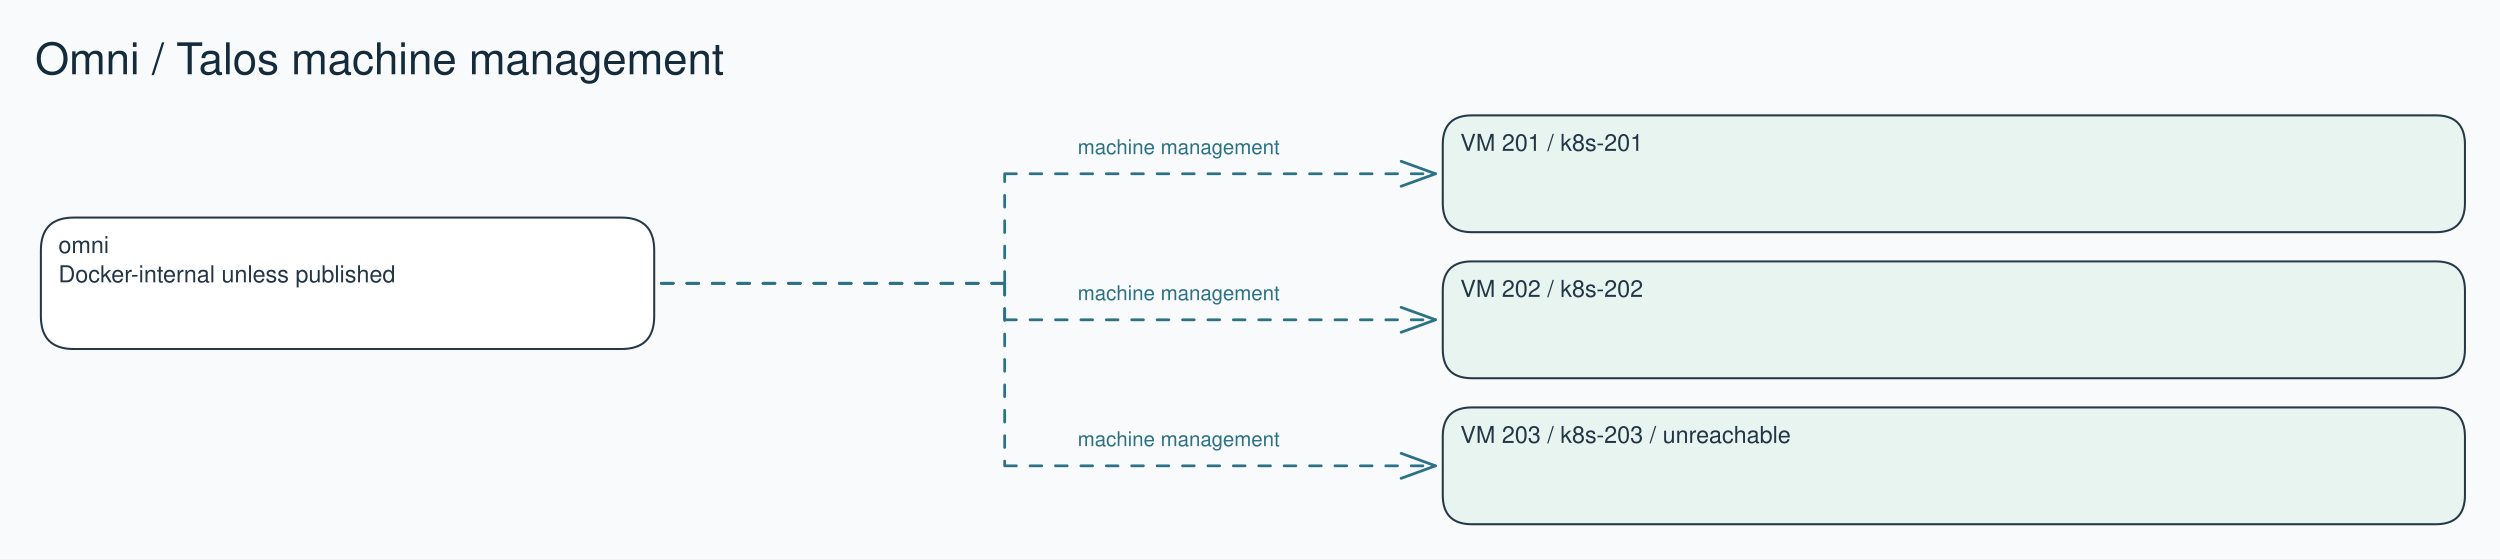
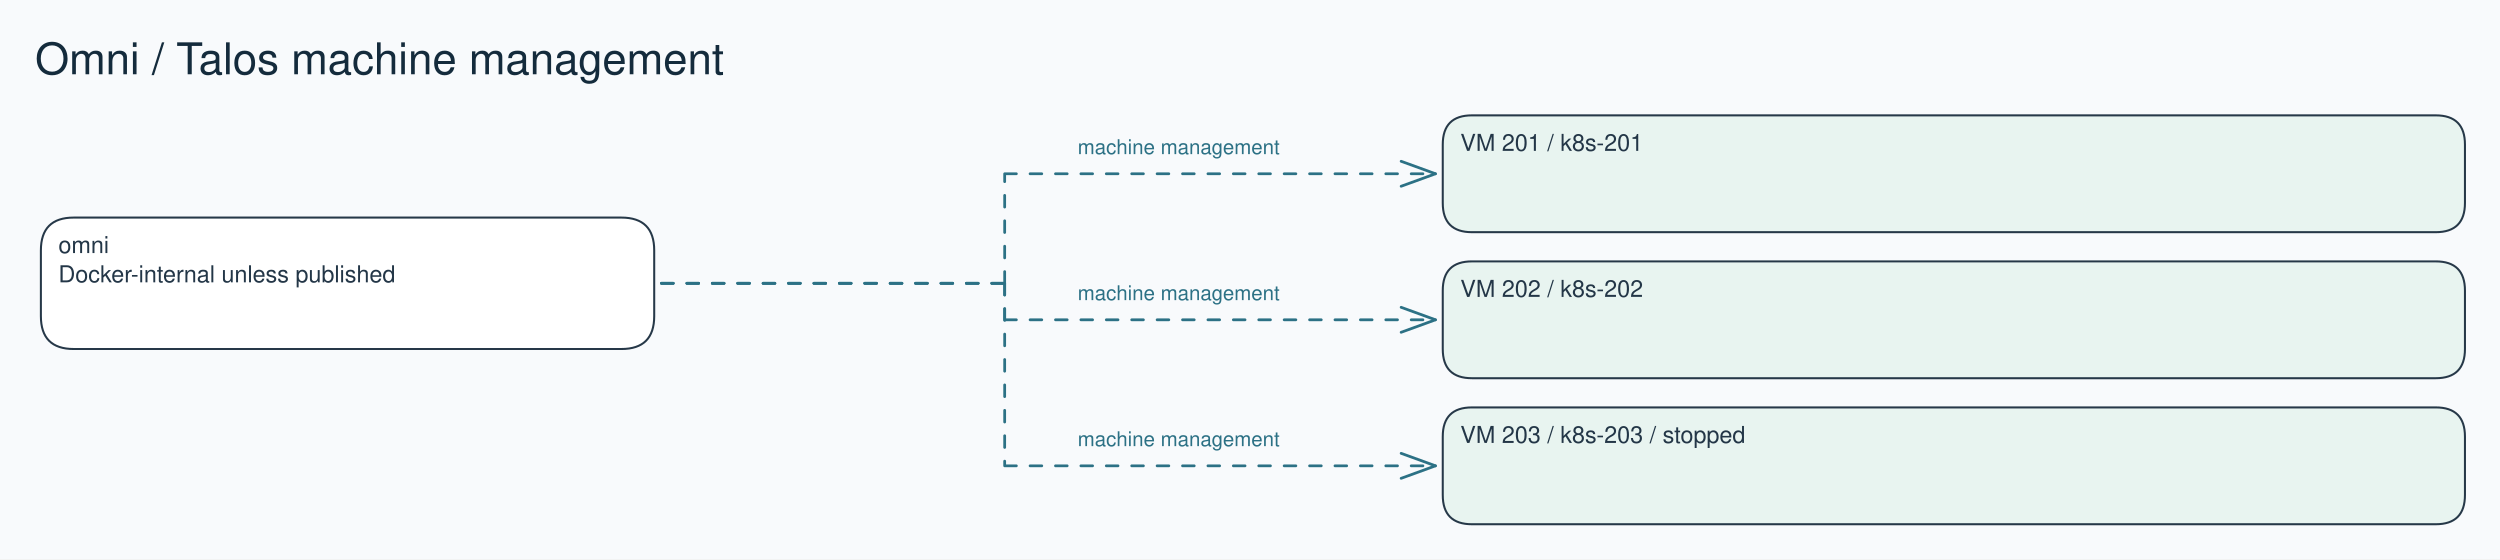
<svg xmlns="http://www.w3.org/2000/svg" version="1.1" viewBox="0 0 1712 383" width="1712" height="383">
  <defs>
    <style class="style-fonts">
      </style>
  </defs>
  <rect x="0" y="0" width="1712" height="383" fill="#f8fafc" />
  <g transform="translate(24 24) rotate(0 269.7 18.75)">
    <text x="0" y="26.851" font-family="Helvetica, sans-serif, Segoe UI Emoji" font-size="30px" fill="#142b3c" text-anchor="start" style="white-space: pre;" direction="ltr" dominant-baseline="alphabetic">Omni / Talos machine management</text>
  </g>
  <g stroke-linecap="round" transform="translate(28 149) rotate(0 210 45)">
    <path d="M22.5 0 C118.77 0, 215.03 0, 397.5 0 C412.5 0, 420 7.5, 420 22.5 C420 37.7, 420 52.9, 420 67.5 C420 82.5, 412.5 90, 397.5 90 C309.68 90, 221.87 90, 22.5 90 C7.5 90, 0 82.5, 0 67.5 C0 50.35, 0 33.21, 0 22.5 C0 7.5, 7.5 0, 22.5 0" stroke="none" stroke-width="0" fill="#ffffff" />
    <path d="M22.5 0 C119.59 0, 216.68 0, 397.5 0 M22.5 0 C148.11 0, 273.73 0, 397.5 0 M397.5 0 C412.5 0, 420 7.5, 420 22.5 M397.5 0 C412.5 0, 420 7.5, 420 22.5 M420 22.5 C420 37.47, 420 52.44, 420 67.5 M420 22.5 C420 36.32, 420 50.15, 420 67.5 M420 67.5 C420 82.5, 412.5 90, 397.5 90 M420 67.5 C420 82.5, 412.5 90, 397.5 90 M397.5 90 C263.83 90, 130.16 90, 22.5 90 M397.5 90 C287.33 90, 177.16 90, 22.5 90 M22.5 90 C7.5 90, 0 82.5, 0 67.5 M22.5 90 C7.5 90, 0 82.5, 0 67.5 M0 67.5 C0 55.69, 0 43.88, 0 22.5 M0 67.5 C0 54.56, 0 41.62, 0 22.5 M0 22.5 C0 7.5, 7.5 0, 22.5 0 M0 22.5 C0 7.5, 7.5 0, 22.5 0" stroke="#263848" stroke-width="1.4" fill="none" />
  </g>
  <g transform="translate(40 159) rotate(0 198 35)">
    <text x="0" y="14.32" font-family="Helvetica, sans-serif, Segoe UI Emoji" font-size="16px" fill="#233647" text-anchor="start" style="white-space: pre;" direction="ltr" dominant-baseline="alphabetic">omni</text>
    <text x="0" y="34.32" font-family="Helvetica, sans-serif, Segoe UI Emoji" font-size="16px" fill="#233647" text-anchor="start" style="white-space: pre;" direction="ltr" dominant-baseline="alphabetic">Docker-internal unless published</text>
  </g>
  <g stroke-linecap="round" transform="translate(988 79) rotate(0 350 40)">
    <path d="M20 0 C215.81 0, 411.61 0, 680 0 C693.33 0, 700 6.67, 700 20 C700 35.54, 700 51.08, 700 60 C700 73.33, 693.33 80, 680 80 C478.69 80, 277.37 80, 20 80 C6.67 80, 0 73.33, 0 60 C0 49.3, 0 38.6, 0 20 C0 6.67, 6.67 0, 20 0" stroke="none" stroke-width="0" fill="#e8f4f0" />
    <path d="M20 0 C190.88 0, 361.77 0, 680 0 M20 0 C204.11 0, 388.23 0, 680 0 M680 0 C693.33 0, 700 6.67, 700 20 M680 0 C693.33 0, 700 6.67, 700 20 M700 20 C700 34.71, 700 49.42, 700 60 M700 20 C700 31.45, 700 42.9, 700 60 M700 60 C700 73.33, 693.33 80, 680 80 M700 60 C700 73.33, 693.33 80, 680 80 M680 80 C424.05 80, 168.1 80, 20 80 M680 80 C465.22 80, 250.43 80, 20 80 M20 80 C6.67 80, 0 73.33, 0 60 M20 80 C6.67 80, 0 73.33, 0 60 M0 60 C0 50.56, 0 41.11, 0 20 M0 60 C0 50.38, 0 40.76, 0 20 M0 20 C0 6.67, 6.67 0, 20 0 M0 20 C0 6.67, 6.67 0, 20 0" stroke="#263848" stroke-width="1.4" fill="none" />
  </g>
  <g transform="translate(1000 89) rotate(0 338 30)">
    <text x="0" y="14.32" font-family="Helvetica, sans-serif, Segoe UI Emoji" font-size="16px" fill="#233647" text-anchor="start" style="white-space: pre;" direction="ltr" dominant-baseline="alphabetic">VM 201 / k8s-201</text>
  </g>
  <g stroke-linecap="round">
    <g transform="translate(453 194) rotate(0 265 -37.5)">
      <path d="M0 0 C60.85 0, 121.69 0, 235 0 M235 0 C235 -16.72, 235 -33.44, 235 -75 M235 -75 C321.74 -75, 408.49 -75, 530 -75" stroke="#2c7185" stroke-width="1.9" fill="none" stroke-dasharray="8 9.4" />
    </g>
    <g transform="translate(453 194) rotate(0 265 -37.5)">
      <path d="M506.51 -66.45 C512.59 -68.66, 518.67 -70.88, 530 -75" stroke="#2c7185" stroke-width="1.9" fill="none" />
    </g>
    <g transform="translate(453 194) rotate(0 265 -37.5)">
      <path d="M506.51 -83.55 C512.59 -81.34, 518.67 -79.12, 530 -75" stroke="#2c7185" stroke-width="1.9" fill="none" />
    </g>
  </g>
  <mask />
  <g transform="translate(738 93) rotate(0 73.08 8.75)">
    <text x="0" y="12.53" font-family="Helvetica, sans-serif, Segoe UI Emoji" font-size="14px" fill="#2c7185" text-anchor="start" style="white-space: pre;" direction="ltr" dominant-baseline="alphabetic">machine management</text>
  </g>
  <g stroke-linecap="round" transform="translate(988 179) rotate(0 350 40)">
    <path d="M20 0 C268.57 0, 517.13 0, 680 0 C693.33 0, 700 6.67, 700 20 C700 31.6, 700 43.2, 700 60 C700 73.33, 693.33 80, 680 80 C517.17 80, 354.35 80, 20 80 C6.67 80, 0 73.33, 0 60 C0 50.38, 0 40.76, 0 20 C0 6.67, 6.67 0, 20 0" stroke="none" stroke-width="0" fill="#e8f4f0" />
    <path d="M20 0 C190.9 0, 361.79 0, 680 0 M20 0 C262.18 0, 504.35 0, 680 0 M680 0 C693.33 0, 700 6.67, 700 20 M680 0 C693.33 0, 700 6.67, 700 20 M700 20 C700 29.51, 700 39.02, 700 60 M700 20 C700 29.77, 700 39.54, 700 60 M700 60 C700 73.33, 693.33 80, 680 80 M700 60 C700 73.33, 693.33 80, 680 80 M680 80 C514.67 80, 349.35 80, 20 80 M680 80 C423.45 80, 166.9 80, 20 80 M20 80 C6.67 80, 0 73.33, 0 60 M20 80 C6.67 80, 0 73.33, 0 60 M0 60 C0 44.67, 0 29.33, 0 20 M0 60 C0 46.16, 0 32.31, 0 20 M0 20 C0 6.67, 6.67 0, 20 0 M0 20 C0 6.67, 6.67 0, 20 0" stroke="#263848" stroke-width="1.4" fill="none" />
  </g>
  <g transform="translate(1000 189) rotate(0 338 30)">
    <text x="0" y="14.32" font-family="Helvetica, sans-serif, Segoe UI Emoji" font-size="16px" fill="#233647" text-anchor="start" style="white-space: pre;" direction="ltr" dominant-baseline="alphabetic">VM 202 / k8s-202</text>
  </g>
  <g stroke-linecap="round">
    <g transform="translate(453 194) rotate(0 265 12.5)">
      <path d="M0 0 C60.85 0, 121.7 0, 235 0 M235 0 C235 7.77, 235 15.55, 235 25 M235 25 C304.2 25, 373.4 25, 530 25" stroke="#2c7185" stroke-width="1.9" fill="none" stroke-dasharray="8 9.4" />
    </g>
    <g transform="translate(453 194) rotate(0 265 12.5)">
      <path d="M506.51 33.55 C512.59 31.34, 518.67 29.12, 530 25" stroke="#2c7185" stroke-width="1.9" fill="none" />
    </g>
    <g transform="translate(453 194) rotate(0 265 12.5)">
      <path d="M506.51 16.45 C512.59 18.66, 518.67 20.88, 530 25" stroke="#2c7185" stroke-width="1.9" fill="none" />
    </g>
  </g>
  <mask />
  <g transform="translate(738 193) rotate(0 73.08 8.75)">
    <text x="0" y="12.53" font-family="Helvetica, sans-serif, Segoe UI Emoji" font-size="14px" fill="#2c7185" text-anchor="start" style="white-space: pre;" direction="ltr" dominant-baseline="alphabetic">machine management</text>
  </g>
  <g stroke-linecap="round" transform="translate(988 279) rotate(0 350 40)">
    <path d="M20 0 C189.33 0, 358.65 0, 680 0 C693.33 0, 700 6.67, 700 20 C700 35.65, 700 51.31, 700 60 C700 73.33, 693.33 80, 680 80 C423.66 80, 167.32 80, 20 80 C6.67 80, 0 73.33, 0 60 C0 51.46, 0 42.93, 0 20 C0 6.67, 6.67 0, 20 0" stroke="none" stroke-width="0" fill="#e8f4f0" />
    <path d="M20 0 C190.91 0, 361.81 0, 680 0 M20 0 C188.24 0, 356.48 0, 680 0 M680 0 C693.33 0, 700 6.67, 700 20 M680 0 C693.33 0, 700 6.67, 700 20 M700 20 C700 32.31, 700 44.62, 700 60 M700 20 C700 28.1, 700 36.19, 700 60 M700 60 C700 73.33, 693.33 80, 680 80 M700 60 C700 73.33, 693.33 80, 680 80 M680 80 C473.3 80, 266.6 80, 20 80 M680 80 C513.68 80, 347.37 80, 20 80 M20 80 C6.67 80, 0 73.33, 0 60 M20 80 C6.67 80, 0 73.33, 0 60 M0 60 C0 46.78, 0 33.55, 0 20 M0 60 C0 49.93, 0 39.86, 0 20 M0 20 C0 6.67, 6.67 0, 20 0 M0 20 C0 6.67, 6.67 0, 20 0" stroke="#263848" stroke-width="1.4" fill="none" />
  </g>
  <g transform="translate(1000 289) rotate(0 338 30)">
-     <text x="0" y="14.32" font-family="Helvetica, sans-serif, Segoe UI Emoji" font-size="16px" fill="#233647" text-anchor="start" style="white-space: pre;" direction="ltr" dominant-baseline="alphabetic">VM 203 / k8s-203 / unreachable</text>
+     <text x="0" y="14.32" font-family="Helvetica, sans-serif, Segoe UI Emoji" font-size="16px" fill="#233647" text-anchor="start" style="white-space: pre;" direction="ltr" dominant-baseline="alphabetic">VM 203 / k8s-203 / stopped</text>
  </g>
  <g stroke-linecap="round">
    <g transform="translate(453 194) rotate(0 265 62.5)">
      <path d="M0 0 C60.86 0, 121.71 0, 235 0 M235 0 C235 49.86, 235 99.72, 235 125 M235 125 C345.66 125, 456.32 125, 530 125" stroke="#2c7185" stroke-width="1.9" fill="none" stroke-dasharray="8 9.4" />
    </g>
    <g transform="translate(453 194) rotate(0 265 62.5)">
      <path d="M506.51 133.55 C512.59 131.34, 518.67 129.12, 530 125" stroke="#2c7185" stroke-width="1.9" fill="none" />
    </g>
    <g transform="translate(453 194) rotate(0 265 62.5)">
      <path d="M506.51 116.45 C512.59 118.66, 518.67 120.88, 530 125" stroke="#2c7185" stroke-width="1.9" fill="none" />
    </g>
  </g>
  <mask />
  <g transform="translate(738 293) rotate(0 73.08 8.75)">
    <text x="0" y="12.53" font-family="Helvetica, sans-serif, Segoe UI Emoji" font-size="14px" fill="#2c7185" text-anchor="start" style="white-space: pre;" direction="ltr" dominant-baseline="alphabetic">machine management</text>
  </g>
</svg>
